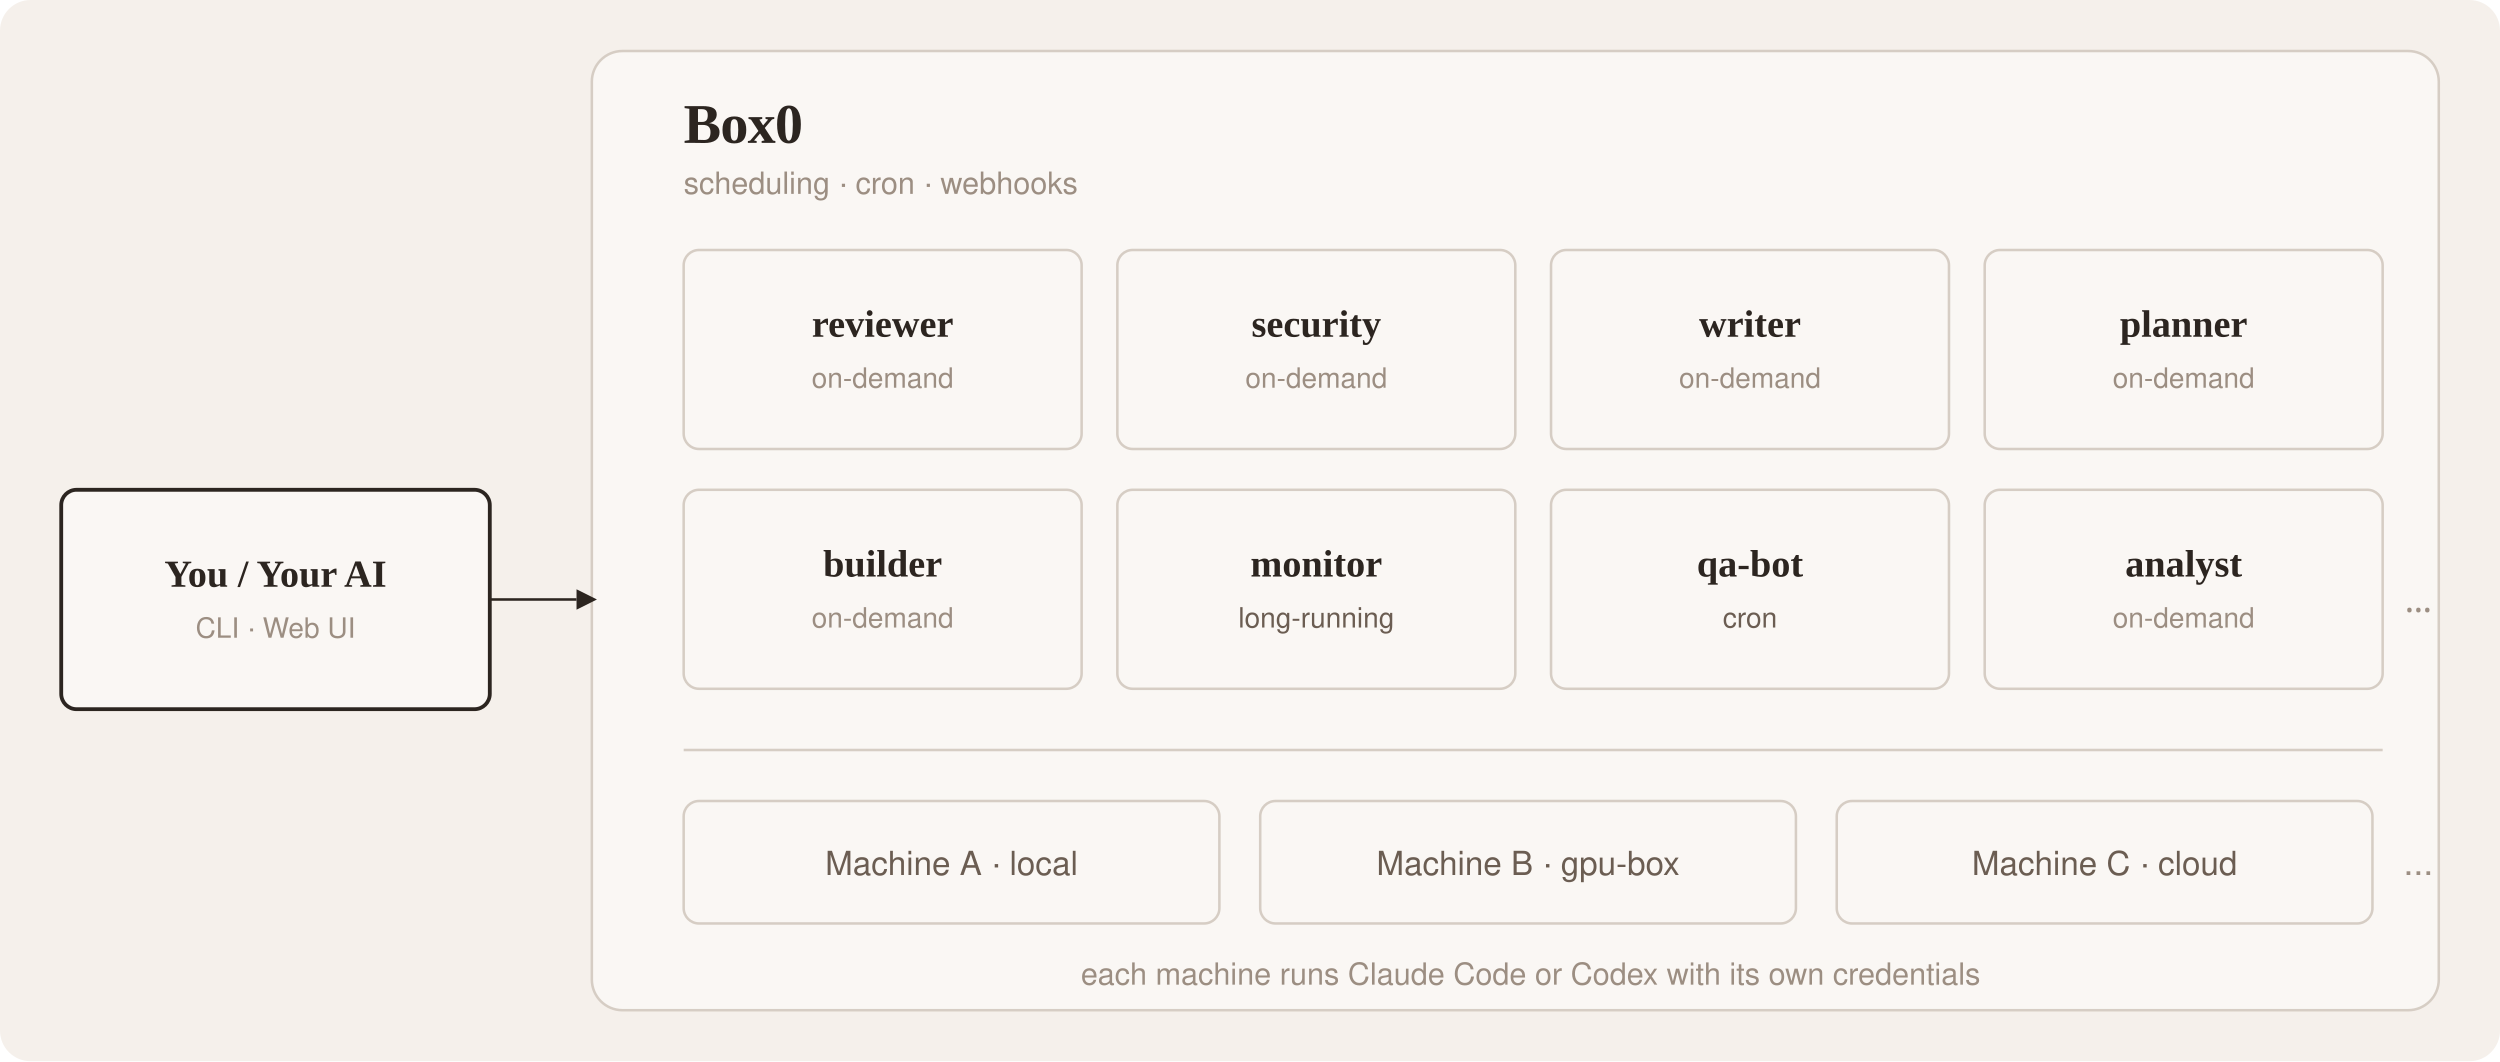
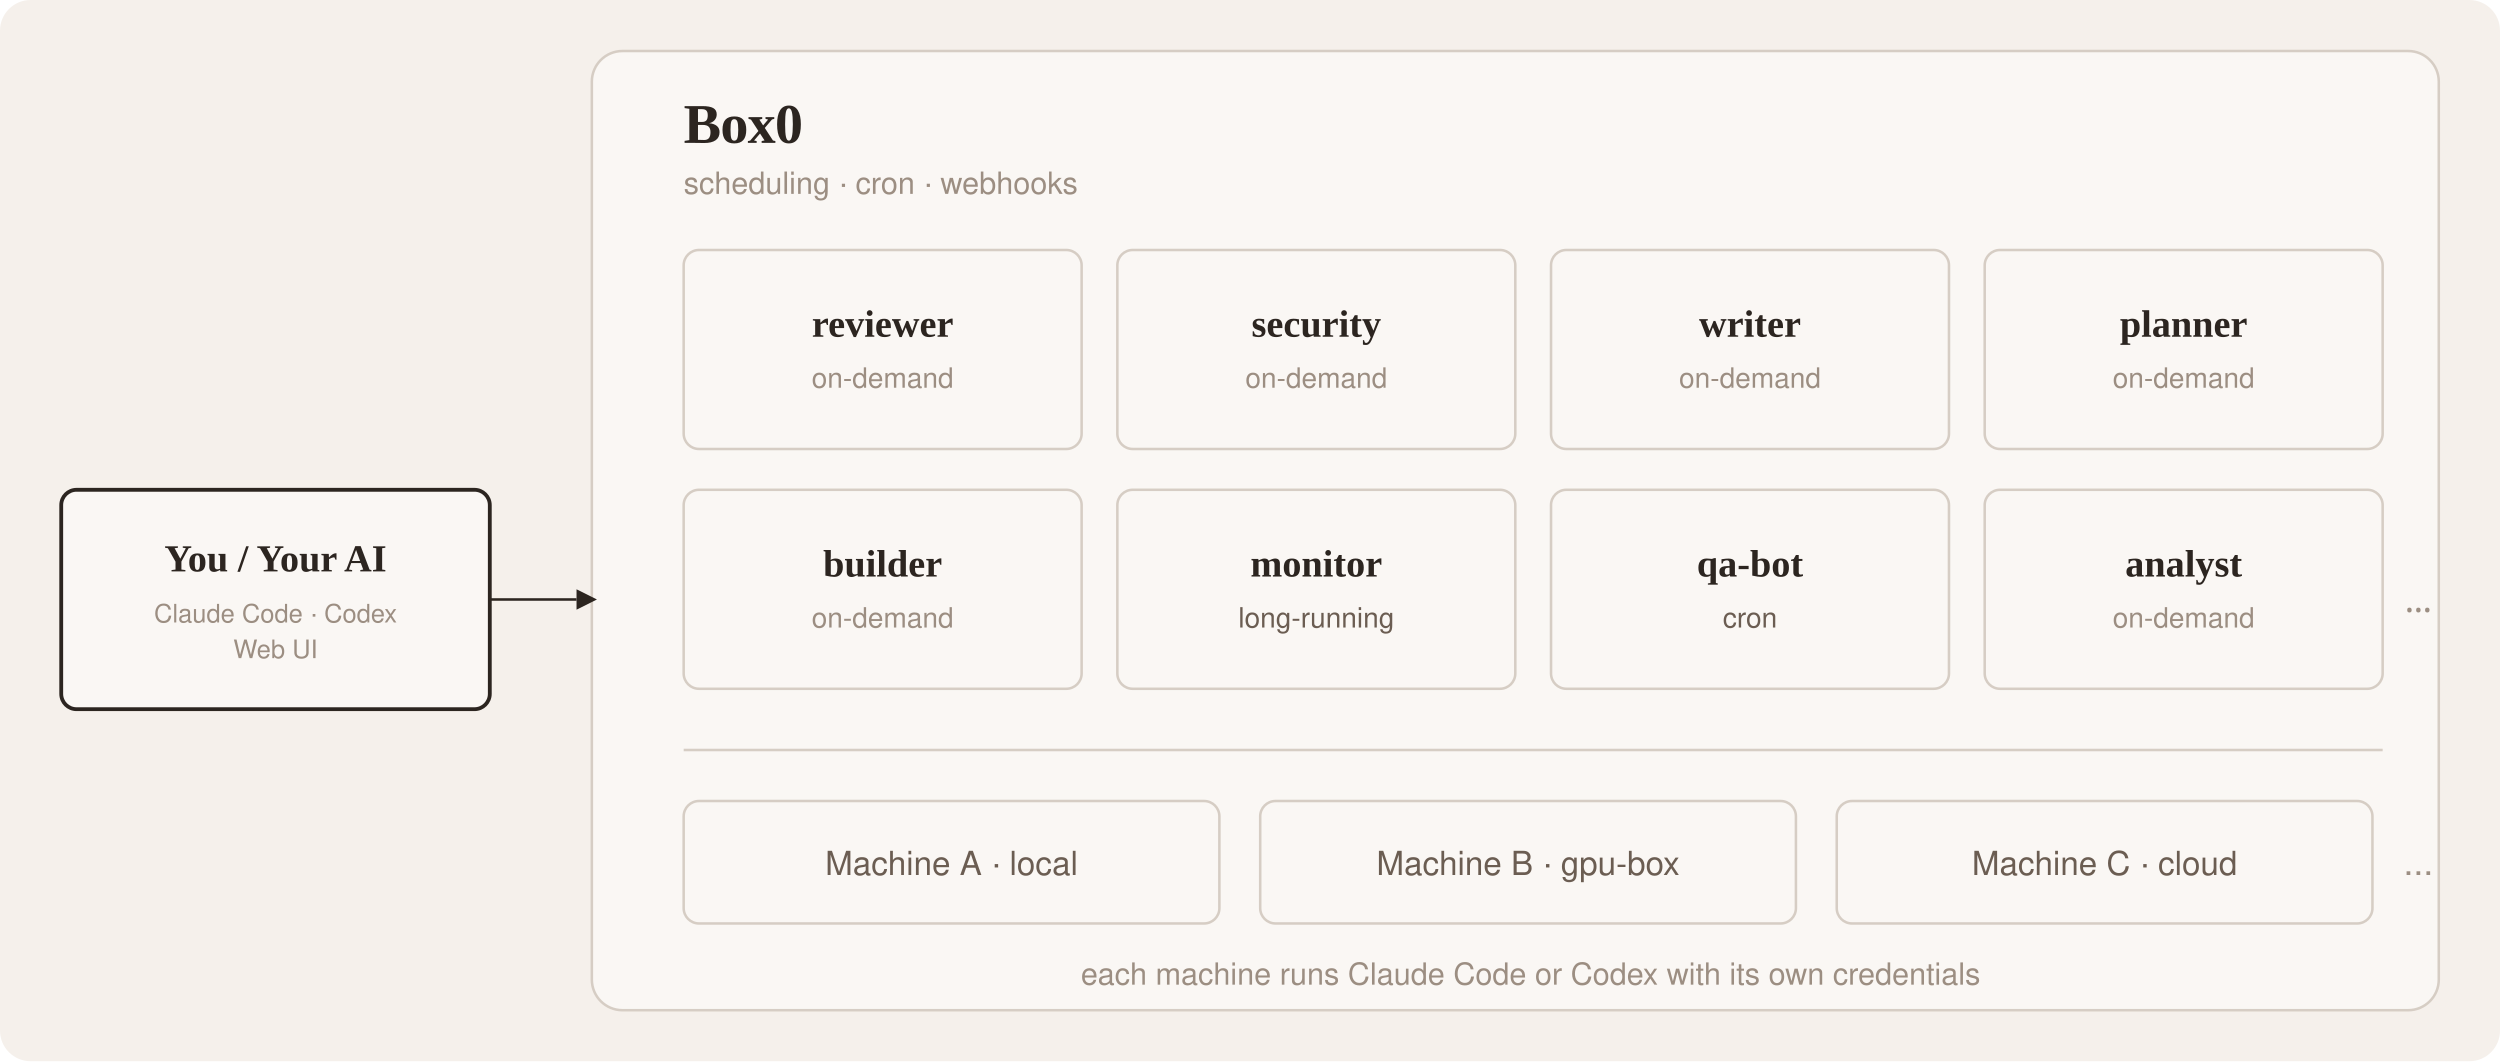
<svg xmlns="http://www.w3.org/2000/svg" viewBox="0 0 980 416">
  <rect width="980" height="416" fill="#f5f0eb" rx="12" />
  <rect x="232" y="20" width="724" height="376" rx="12" fill="#faf7f4" stroke="#d6cdc4" stroke-width="1" />
  <text x="268" y="56" font-family="Georgia, 'Times New Roman', serif" font-size="22" font-weight="700" fill="#2c2520" letter-spacing="-0.3">Box0</text>
  <text x="268" y="76" font-family="'Helvetica Neue', Helvetica, Arial, sans-serif" font-size="12" fill="#9c8e82">scheduling · cron · webhooks</text>
  <rect x="268" y="98" width="156" height="78" rx="6" fill="#faf7f4" stroke="#d6cdc4" stroke-width="1" />
  <text x="346" y="132" font-family="Georgia, 'Times New Roman', serif" font-size="15" font-weight="700" fill="#2c2520" text-anchor="middle">reviewer</text>
  <text x="346" y="152" font-family="'Helvetica Neue', Helvetica, Arial, sans-serif" font-size="11" fill="#9c8e82" text-anchor="middle">on-demand</text>
  <rect x="438" y="98" width="156" height="78" rx="6" fill="#faf7f4" stroke="#d6cdc4" stroke-width="1" />
  <text x="516" y="132" font-family="Georgia, 'Times New Roman', serif" font-size="15" font-weight="700" fill="#2c2520" text-anchor="middle">security</text>
  <text x="516" y="152" font-family="'Helvetica Neue', Helvetica, Arial, sans-serif" font-size="11" fill="#9c8e82" text-anchor="middle">on-demand</text>
  <rect x="608" y="98" width="156" height="78" rx="6" fill="#faf7f4" stroke="#d6cdc4" stroke-width="1" />
  <text x="686" y="132" font-family="Georgia, 'Times New Roman', serif" font-size="15" font-weight="700" fill="#2c2520" text-anchor="middle">writer</text>
  <text x="686" y="152" font-family="'Helvetica Neue', Helvetica, Arial, sans-serif" font-size="11" fill="#9c8e82" text-anchor="middle">on-demand</text>
  <rect x="778" y="98" width="156" height="78" rx="6" fill="#faf7f4" stroke="#d6cdc4" stroke-width="1" />
  <text x="856" y="132" font-family="Georgia, 'Times New Roman', serif" font-size="15" font-weight="700" fill="#2c2520" text-anchor="middle">planner</text>
  <text x="856" y="152" font-family="'Helvetica Neue', Helvetica, Arial, sans-serif" font-size="11" fill="#9c8e82" text-anchor="middle">on-demand</text>
  <rect x="268" y="192" width="156" height="78" rx="6" fill="#faf7f4" stroke="#d6cdc4" stroke-width="1" />
  <text x="346" y="226" font-family="Georgia, 'Times New Roman', serif" font-size="15" font-weight="700" fill="#2c2520" text-anchor="middle">builder</text>
  <text x="346" y="246" font-family="'Helvetica Neue', Helvetica, Arial, sans-serif" font-size="11" fill="#9c8e82" text-anchor="middle">on-demand</text>
  <rect x="438" y="192" width="156" height="78" rx="6" fill="#faf7f4" stroke="#d6cdc4" stroke-width="1" />
  <text x="516" y="226" font-family="Georgia, 'Times New Roman', serif" font-size="15" font-weight="700" fill="#2c2520" text-anchor="middle">monitor</text>
  <text x="516" y="246" font-family="'Helvetica Neue', Helvetica, Arial, sans-serif" font-size="11" fill="#6b5d52" text-anchor="middle">long-running</text>
  <rect x="608" y="192" width="156" height="78" rx="6" fill="#faf7f4" stroke="#d6cdc4" stroke-width="1" />
  <text x="686" y="226" font-family="Georgia, 'Times New Roman', serif" font-size="15" font-weight="700" fill="#2c2520" text-anchor="middle">qa-bot</text>
  <text x="686" y="246" font-family="'Helvetica Neue', Helvetica, Arial, sans-serif" font-size="11" fill="#6b5d52" text-anchor="middle">cron</text>
  <rect x="778" y="192" width="156" height="78" rx="6" fill="#faf7f4" stroke="#d6cdc4" stroke-width="1" />
  <text x="856" y="226" font-family="Georgia, 'Times New Roman', serif" font-size="15" font-weight="700" fill="#2c2520" text-anchor="middle">analyst</text>
  <text x="856" y="246" font-family="'Helvetica Neue', Helvetica, Arial, sans-serif" font-size="11" fill="#9c8e82" text-anchor="middle">on-demand</text>
  <text x="948" y="240" font-family="Georgia, serif" font-size="14" fill="#9c8e82" text-anchor="middle">...</text>
  <line x1="268" y1="294" x2="934" y2="294" stroke="#d6cdc4" stroke-width="1" />
  <rect x="268" y="314" width="210" height="48" rx="6" fill="#faf7f4" stroke="#d6cdc4" stroke-width="1" />
  <text x="373" y="343" font-family="'Helvetica Neue', Helvetica, Arial, sans-serif" font-size="13" fill="#6b5d52" text-anchor="middle">Machine A · local</text>
  <rect x="494" y="314" width="210" height="48" rx="6" fill="#faf7f4" stroke="#d6cdc4" stroke-width="1" />
  <text x="599" y="343" font-family="'Helvetica Neue', Helvetica, Arial, sans-serif" font-size="13" fill="#6b5d52" text-anchor="middle">Machine B · gpu-box</text>
  <rect x="720" y="314" width="210" height="48" rx="6" fill="#faf7f4" stroke="#d6cdc4" stroke-width="1" />
  <text x="825" y="343" font-family="'Helvetica Neue', Helvetica, Arial, sans-serif" font-size="13" fill="#6b5d52" text-anchor="middle">Machine C · cloud</text>
  <text x="948" y="343" font-family="'Helvetica Neue', Helvetica, Arial, sans-serif" font-size="14" fill="#9c8e82" text-anchor="middle">...</text>
  <text x="600" y="386" font-family="'Helvetica Neue', Helvetica, Arial, sans-serif" font-size="12" fill="#9c8e82" text-anchor="middle">each machine runs Claude Code or Codex with its own credentials</text>
  <rect x="24" y="192" width="168" height="86" rx="6" fill="#faf7f4" stroke="#2c2520" stroke-width="1.5" />
-   <text x="108" y="230" font-family="Georgia, 'Times New Roman', serif" font-size="15" font-weight="700" fill="#2c2520" text-anchor="middle">You / Your AI</text>
-   <text x="108" y="250" font-family="'Helvetica Neue', Helvetica, Arial, sans-serif" font-size="11" fill="#9c8e82" text-anchor="middle">CLI · Web UI</text>
+   <text x="108" y="224" font-family="Georgia, 'Times New Roman', serif" font-size="15" font-weight="700" fill="#2c2520" text-anchor="middle">You / Your AI</text>
+   <text x="108" y="244" font-family="'Helvetica Neue', Helvetica, Arial, sans-serif" font-size="10" fill="#9c8e82" text-anchor="middle">Claude Code · Codex</text>
+   <text x="108" y="258" font-family="'Helvetica Neue', Helvetica, Arial, sans-serif" font-size="10" fill="#9c8e82" text-anchor="middle">Web UI</text>
  <line x1="192" y1="235" x2="226" y2="235" stroke="#2c2520" stroke-width="1" />
  <polygon points="226,231 234,235 226,239" fill="#2c2520" />
</svg>
